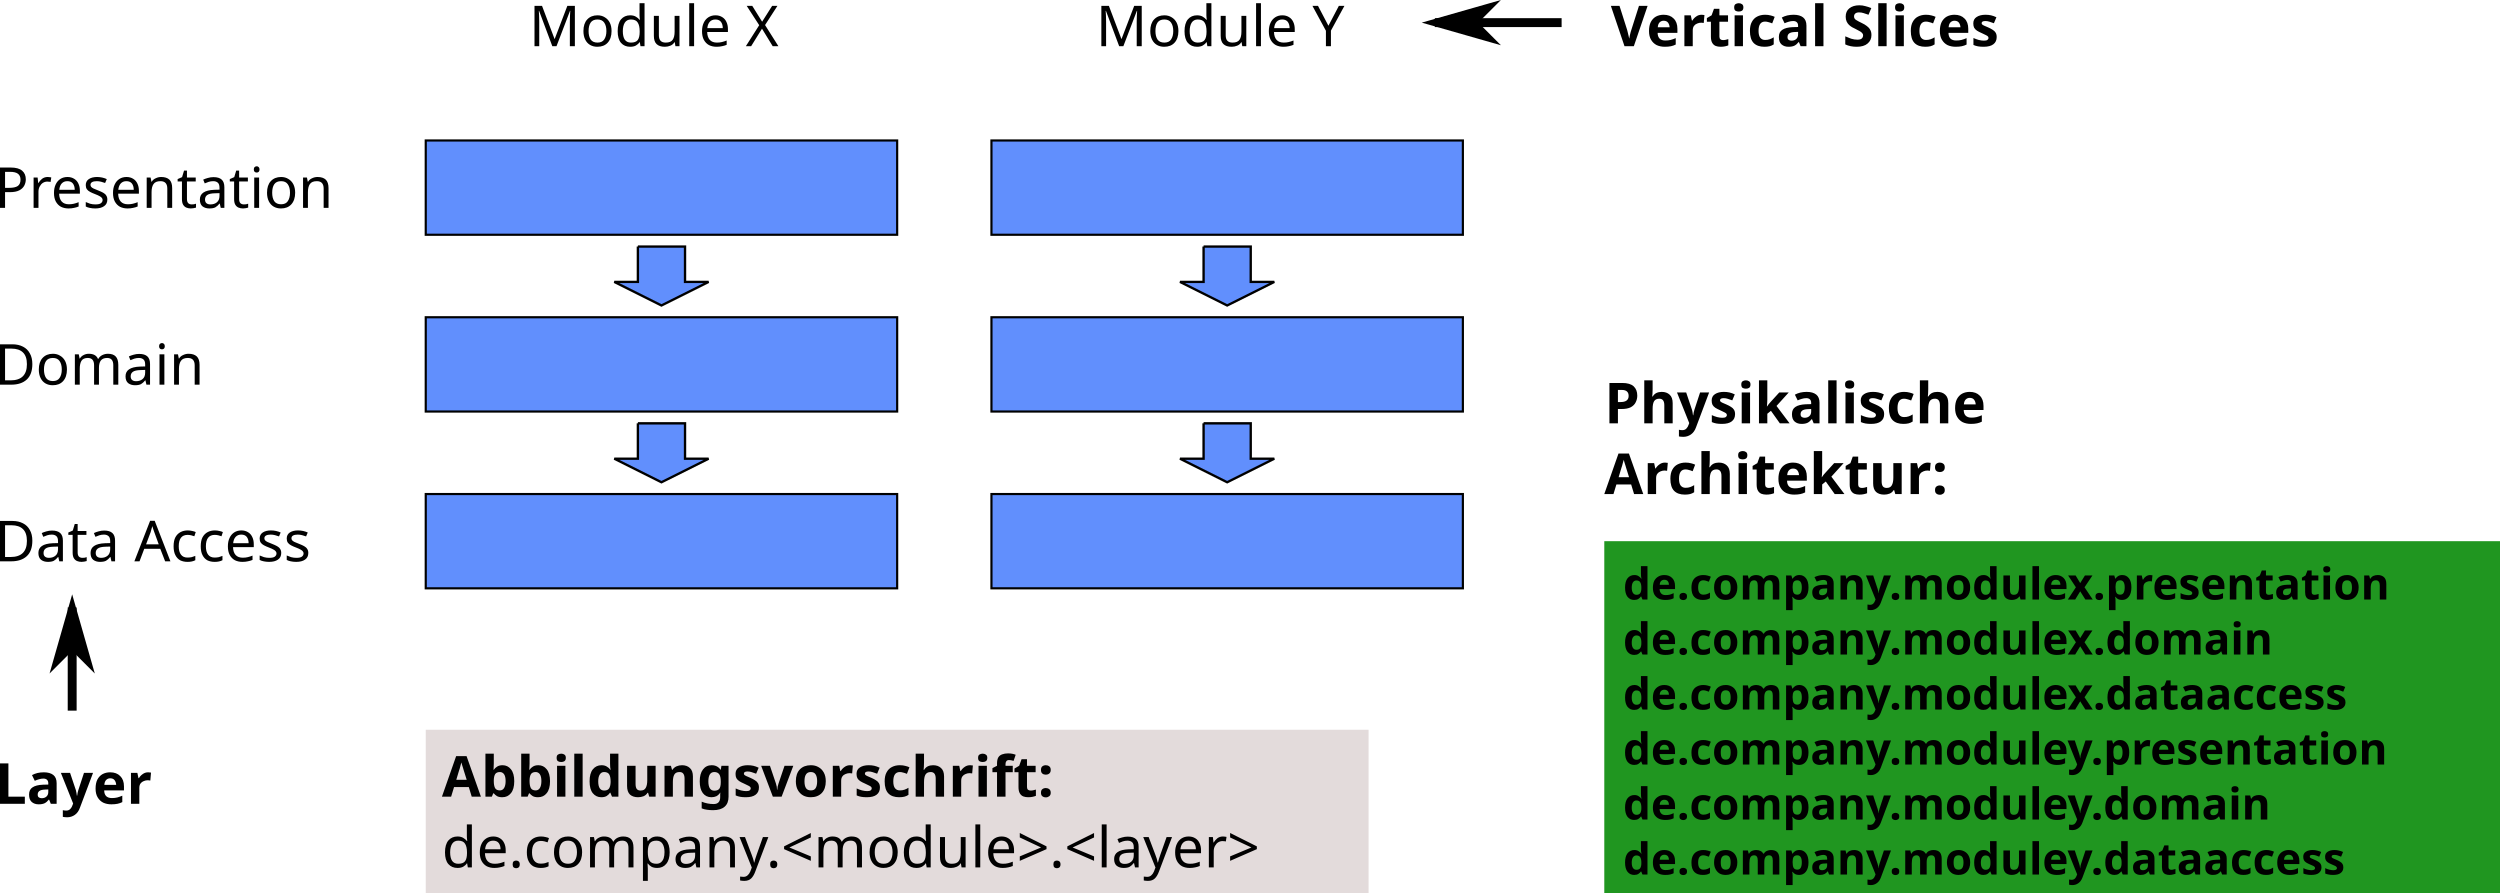
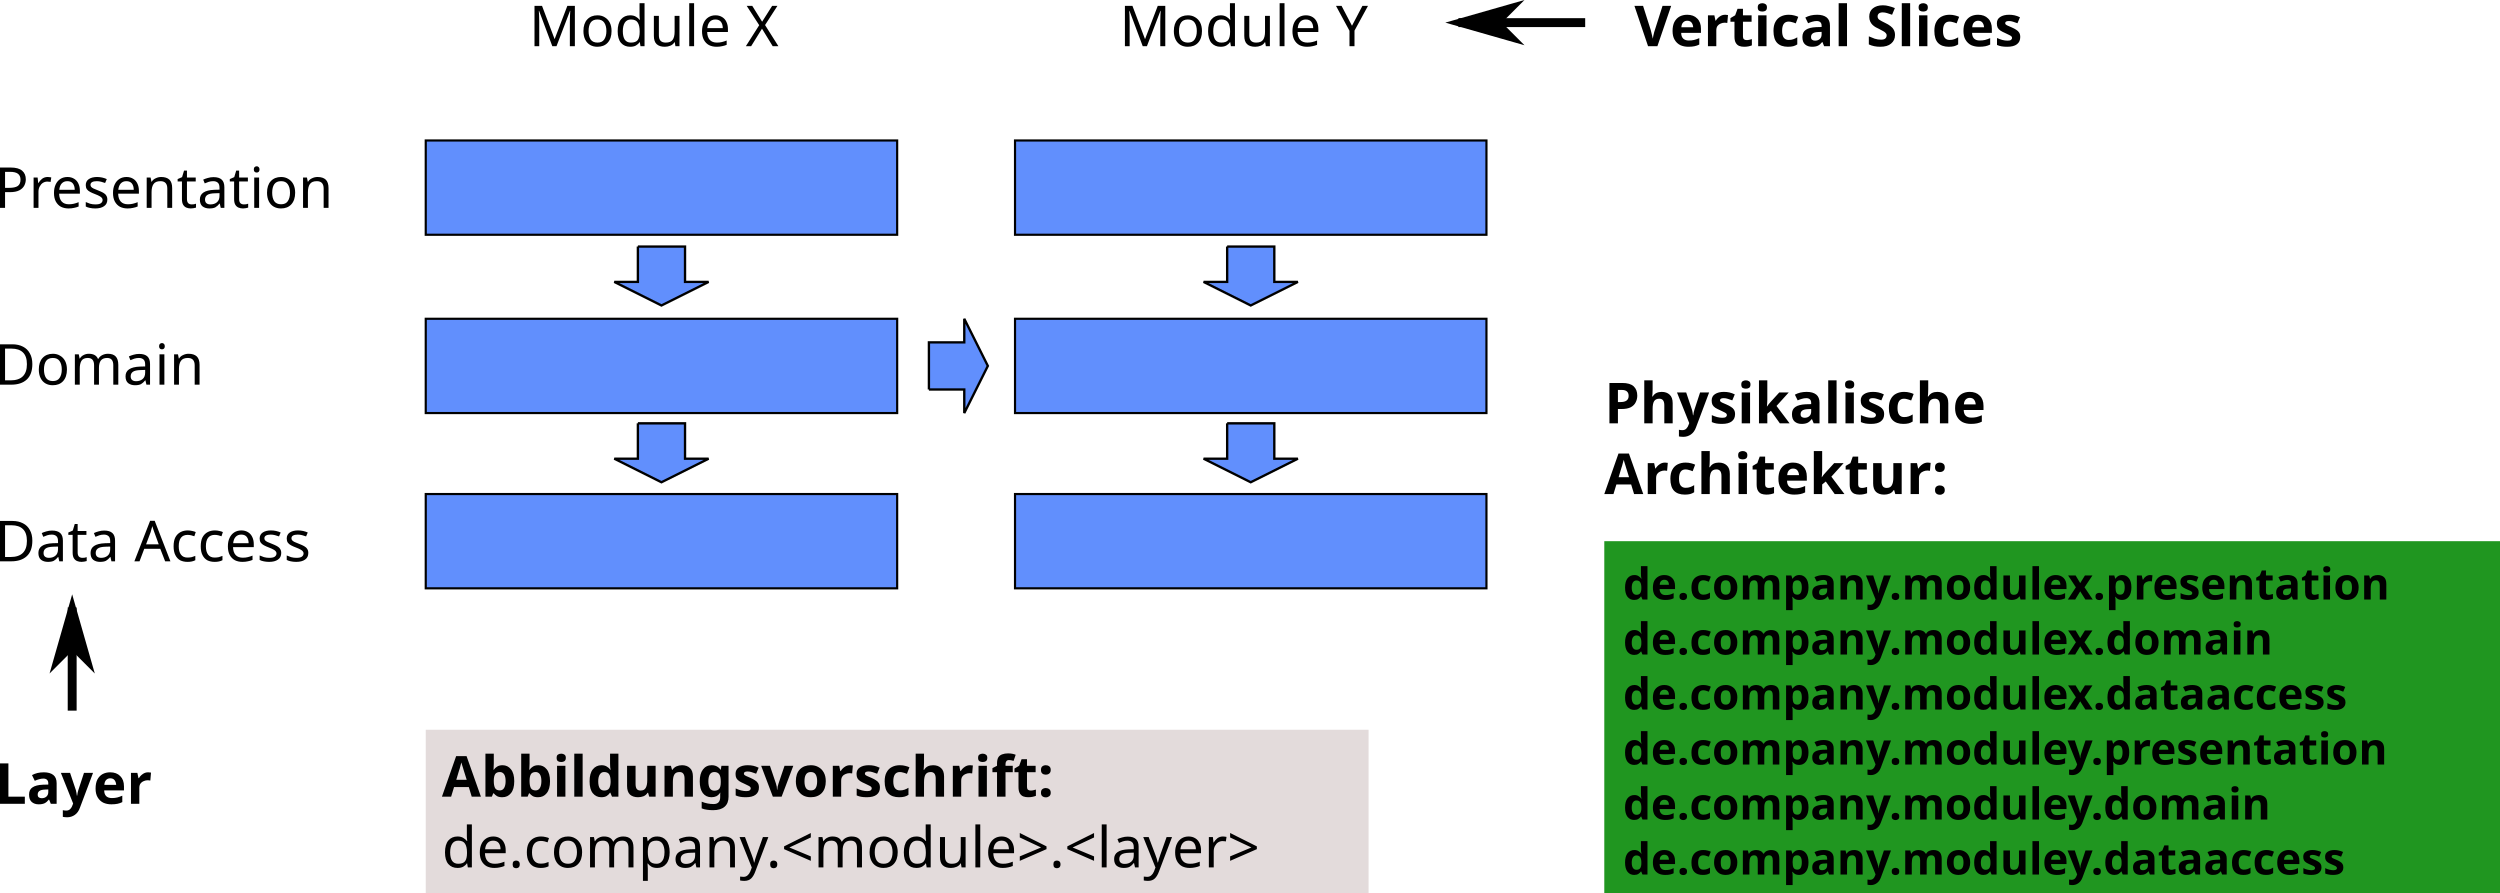
<svg xmlns="http://www.w3.org/2000/svg" width="280.623mm" height="100.135mm" viewBox="0 0 280.623 100.135" version="1.1" id="svg8">
  <defs id="defs2">
    <marker orient="auto" refY="0" refX="0" id="Arrow1Mend" style="overflow:visible">
      <path id="path29737" d="M 0,0 5,-5 -12.5,0 5,5 Z" style="fill:#000000;fill-opacity:1;fill-rule:evenodd;stroke:#000000;stroke-width:1pt;stroke-opacity:1" transform="matrix(-0.4,0,0,-0.4,-4,0)" />
    </marker>
    <marker orient="auto" refY="0" refX="0" id="Arrow1Send" style="overflow:visible">
      <path id="path29743" d="M 0,0 5,-5 -12.5,0 5,5 Z" style="fill:#000000;fill-opacity:1;fill-rule:evenodd;stroke:#000000;stroke-width:1pt;stroke-opacity:1" transform="matrix(-0.2,0,0,-0.2,-1.2,0)" />
    </marker>
    <marker orient="auto" refY="0" refX="0" id="Arrow2Send" style="overflow:visible">
      <path id="path29761" style="fill:#000000;fill-opacity:1;fill-rule:evenodd;stroke:#000000;stroke-width:0.625;stroke-linejoin:round;stroke-opacity:1" d="M 8.719,4.034 -2.207,0.016 8.719,-4.002 c -1.745,2.372 -1.735,5.617 -6e-7,8.035 z" transform="matrix(-0.3,0,0,-0.3,0.69,0)" />
    </marker>
    <marker orient="auto" refY="0" refX="0" id="Arrow2Mend" style="overflow:visible">
      <path id="path29755" style="fill:#000000;fill-opacity:1;fill-rule:evenodd;stroke:#000000;stroke-width:0.625;stroke-linejoin:round;stroke-opacity:1" d="M 8.719,4.034 -2.207,0.016 8.719,-4.002 c -1.745,2.372 -1.735,5.617 -6e-7,8.035 z" transform="scale(-0.6)" />
    </marker>
    <marker orient="auto" refY="0" refX="0" id="Arrow1Lend" style="overflow:visible">
      <path id="path29731" d="M 0,0 5,-5 -12.5,0 5,5 Z" style="fill:#000000;fill-opacity:1;fill-rule:evenodd;stroke:#000000;stroke-width:1pt;stroke-opacity:1" transform="matrix(-0.8,0,0,-0.8,-10,0)" />
    </marker>
    <marker orient="auto" refY="0" refX="0" id="Arrow1Mend-2" style="overflow:visible">
      <path id="path29737-0" d="M 0,0 5,-5 -12.5,0 5,5 Z" style="fill:#000000;fill-opacity:1;fill-rule:evenodd;stroke:#000000;stroke-width:1pt;stroke-opacity:1" transform="matrix(-0.4,0,0,-0.4,-4,0)" />
    </marker>
  </defs>
  <g id="layer1" transform="translate(-5.12734,-0.7733839)">
    <path style="fill:#618ffd;fill-opacity:1;stroke:#000000;stroke-width:0.244;stroke-miterlimit:4;stroke-dasharray:none;stroke-opacity:1" d="M 52.917,16.542 V 27.125 H 105.833 V 16.542 Z" id="rect3710" />
    <text xml:space="preserve" style="font-style:normal;font-variant:normal;font-weight:normal;font-stretch:normal;font-size:6.35px;line-height:1.25;font-family:sans-serif;-inkscape-font-specification:'sans-serif, Normal';font-variant-ligatures:normal;font-variant-caps:normal;font-variant-numeric:normal;font-feature-settings:normal;text-align:start;letter-spacing:0px;word-spacing:0px;writing-mode:lr-tb;text-anchor:start;fill:#000000;fill-opacity:1;stroke:none;stroke-width:0.265" x="4.507" y="24.109" id="text8984">
      <tspan id="tspan8982" x="4.507" y="24.109" style="font-style:normal;font-variant:normal;font-weight:normal;font-stretch:normal;font-size:6.35px;font-family:sans-serif;-inkscape-font-specification:'sans-serif, Normal';font-variant-ligatures:normal;font-variant-caps:normal;font-variant-numeric:normal;font-feature-settings:normal;text-align:start;writing-mode:lr-tb;text-anchor:start;stroke-width:0.265">Presentation</tspan>
    </text>
    <text xml:space="preserve" style="font-style:normal;font-variant:normal;font-weight:normal;font-stretch:normal;font-size:6.35px;line-height:1.25;font-family:sans-serif;-inkscape-font-specification:'sans-serif, Normal';font-variant-ligatures:normal;font-variant-caps:normal;font-variant-numeric:normal;font-feature-settings:normal;text-align:start;letter-spacing:0px;word-spacing:0px;writing-mode:lr-tb;text-anchor:start;fill:#000000;fill-opacity:1;stroke:none;stroke-width:0.265" x="4.507" y="43.953" id="text8984-5">
      <tspan id="tspan8982-7" x="4.507" y="43.953" style="font-style:normal;font-variant:normal;font-weight:normal;font-stretch:normal;font-size:6.35px;font-family:sans-serif;-inkscape-font-specification:'sans-serif, Normal';font-variant-ligatures:normal;font-variant-caps:normal;font-variant-numeric:normal;font-feature-settings:normal;text-align:start;writing-mode:lr-tb;text-anchor:start;stroke-width:0.265">Domain</tspan>
    </text>
    <text xml:space="preserve" style="font-style:normal;font-variant:normal;font-weight:normal;font-stretch:normal;font-size:6.35px;line-height:1.25;font-family:sans-serif;-inkscape-font-specification:'sans-serif, Normal';font-variant-ligatures:normal;font-variant-caps:normal;font-variant-numeric:normal;font-feature-settings:normal;text-align:start;letter-spacing:0px;word-spacing:0px;writing-mode:lr-tb;text-anchor:start;fill:#000000;fill-opacity:1;stroke:none;stroke-width:0.265" x="4.507" y="63.781" id="text8984-6">
      <tspan id="tspan8982-2" x="4.507" y="63.781" style="font-style:normal;font-variant:normal;font-weight:normal;font-stretch:normal;font-size:6.35px;font-family:sans-serif;-inkscape-font-specification:'sans-serif, Normal';font-variant-ligatures:normal;font-variant-caps:normal;font-variant-numeric:normal;font-feature-settings:normal;text-align:start;writing-mode:lr-tb;text-anchor:start;stroke-width:0.265">Data Access</tspan>
    </text>
    <text xml:space="preserve" style="font-style:normal;font-variant:normal;font-weight:bold;font-stretch:normal;font-size:6.35px;line-height:1.25;font-family:sans-serif;-inkscape-font-specification:'sans-serif, Bold';font-variant-ligatures:normal;font-variant-caps:normal;font-variant-numeric:normal;font-feature-settings:normal;text-align:start;letter-spacing:0px;word-spacing:0px;writing-mode:lr-tb;text-anchor:start;fill:#000000;fill-opacity:1;stroke:none;stroke-width:0.265" x="4.538" y="90.996" id="text9022">
      <tspan id="tspan9020" x="4.538" y="90.996" style="font-style:normal;font-variant:normal;font-weight:bold;font-stretch:normal;font-size:6.35px;font-family:sans-serif;-inkscape-font-specification:'sans-serif, Bold';font-variant-ligatures:normal;font-variant-caps:normal;font-variant-numeric:normal;font-feature-settings:normal;text-align:start;writing-mode:lr-tb;text-anchor:start;stroke-width:0.265">Layer</tspan>
    </text>
    <text xml:space="preserve" style="font-style:normal;font-variant:normal;font-weight:normal;font-stretch:normal;font-size:6.35px;line-height:1.25;font-family:sans-serif;-inkscape-font-specification:'sans-serif, Normal';font-variant-ligatures:normal;font-variant-caps:normal;font-variant-numeric:normal;font-feature-settings:normal;text-align:start;letter-spacing:0px;word-spacing:0px;writing-mode:lr-tb;text-anchor:start;fill:#000000;fill-opacity:1;stroke:none;stroke-width:0.265" x="64.517" y="5.96" id="text9026">
      <tspan id="tspan9024" x="64.517" y="5.96" style="stroke-width:0.265">Module X</tspan>
    </text>
-     <text xml:space="preserve" style="font-style:normal;font-variant:normal;font-weight:normal;font-stretch:normal;font-size:6.35px;line-height:1.25;font-family:sans-serif;-inkscape-font-specification:'sans-serif, Normal';font-variant-ligatures:normal;font-variant-caps:normal;font-variant-numeric:normal;font-feature-settings:normal;text-align:start;letter-spacing:0px;word-spacing:0px;writing-mode:lr-tb;text-anchor:start;fill:#000000;fill-opacity:1;stroke:none;stroke-width:0.265" x="128.144" y="5.96" id="text9030">
-       <tspan id="tspan9028" x="128.144" y="5.96" style="stroke-width:0.265">Module Y</tspan>
+     <text xml:space="preserve" style="font-style:normal;font-variant:normal;font-weight:normal;font-stretch:normal;font-size:6.35px;line-height:1.25;font-family:sans-serif;-inkscape-font-specification:'sans-serif, Normal';font-variant-ligatures:normal;font-variant-caps:normal;font-variant-numeric:normal;font-feature-settings:normal;text-align:start;letter-spacing:0px;word-spacing:0px;writing-mode:lr-tb;text-anchor:start;fill:#000000;fill-opacity:1;stroke:none;stroke-width:0.265" x="130.79" y="5.96" id="text9030">
+       <tspan id="tspan9028" x="130.79" y="5.96" style="stroke-width:0.265">Module Y</tspan>
    </text>
-     <text xml:space="preserve" style="font-style:normal;font-variant:normal;font-weight:normal;font-stretch:normal;font-size:6.35px;line-height:1.25;font-family:sans-serif;-inkscape-font-specification:'sans-serif, Normal';font-variant-ligatures:normal;font-variant-caps:normal;font-variant-numeric:normal;font-feature-settings:normal;text-align:start;letter-spacing:0px;word-spacing:0px;writing-mode:lr-tb;text-anchor:start;fill:#000000;fill-opacity:1;stroke:none;stroke-width:0.265" x="185.944" y="5.96" id="text9034">
-       <tspan id="tspan9032" x="185.944" y="5.96" style="font-style:normal;font-variant:normal;font-weight:bold;font-stretch:normal;font-size:6.35px;font-family:sans-serif;-inkscape-font-specification:'sans-serif, Bold';font-variant-ligatures:normal;font-variant-caps:normal;font-variant-numeric:normal;font-feature-settings:normal;text-align:start;writing-mode:lr-tb;text-anchor:start;stroke-width:0.265">Vertical Slices</tspan>
+     <text xml:space="preserve" style="font-style:normal;font-variant:normal;font-weight:normal;font-stretch:normal;font-size:6.35px;line-height:1.25;font-family:sans-serif;-inkscape-font-specification:'sans-serif, Normal';font-variant-ligatures:normal;font-variant-caps:normal;font-variant-numeric:normal;font-feature-settings:normal;text-align:start;letter-spacing:0px;word-spacing:0px;writing-mode:lr-tb;text-anchor:start;fill:#000000;fill-opacity:1;stroke:none;stroke-width:0.265" x="188.589" y="5.96" id="text9034">
+       <tspan id="tspan9032" x="188.589" y="5.96" style="font-style:normal;font-variant:normal;font-weight:bold;font-stretch:normal;font-size:6.35px;font-family:sans-serif;-inkscape-font-specification:'sans-serif, Bold';font-variant-ligatures:normal;font-variant-caps:normal;font-variant-numeric:normal;font-feature-settings:normal;text-align:start;writing-mode:lr-tb;text-anchor:start;stroke-width:0.265">Vertical Slices</tspan>
    </text>
    <path style="fill:#618ffd;fill-opacity:1;stroke:#000000;stroke-width:0.265px;stroke-linecap:butt;stroke-linejoin:miter;stroke-opacity:1" d="m 76.729,28.448 h 5.292 v 3.969 h 2.646 L 79.375,35.063 74.083,32.417 h 2.646 v -3.969" id="path29658" />
-     <path style="fill:#618ffd;fill-opacity:1;stroke:#000000;stroke-width:0.244;stroke-miterlimit:4;stroke-dasharray:none;stroke-opacity:1" d="m 52.917,36.385 v 10.583 h 52.917 V 36.385 Z" id="rect3710-7" />
+     <path style="fill:#618ffd;fill-opacity:1;stroke:#000000;stroke-width:0.244;stroke-miterlimit:4;stroke-dasharray:none;stroke-opacity:1" d="m 52.917,36.556 v 10.583 h 52.917 V 36.556 Z" id="rect3710-7" />
    <path style="fill:#618ffd;fill-opacity:1;stroke:#000000;stroke-width:0.265px;stroke-linecap:butt;stroke-linejoin:miter;stroke-opacity:1" d="m 76.729,48.292 h 5.292 v 3.969 h 2.646 l -5.292,2.646 -5.292,-2.646 h 2.646 v -3.969" id="path29658-4" />
    <path style="fill:#618ffd;fill-opacity:1;stroke:#000000;stroke-width:0.244;stroke-miterlimit:4;stroke-dasharray:none;stroke-opacity:1" d="M 52.917,56.229 V 66.813 H 105.833 V 56.229 Z" id="rect3710-7-8" />
-     <path style="fill:#618ffd;fill-opacity:1;stroke:#000000;stroke-width:0.244;stroke-miterlimit:4;stroke-dasharray:none;stroke-opacity:1" d="m 116.417,16.542 v 10.583 h 52.917 V 16.542 Z" id="rect3710-5" />
-     <path style="fill:#618ffd;fill-opacity:1;stroke:#000000;stroke-width:0.265px;stroke-linecap:butt;stroke-linejoin:miter;stroke-opacity:1" d="m 140.229,28.448 h 5.292 v 3.969 h 2.646 l -5.292,2.646 -5.292,-2.646 h 2.646 v -3.969" id="path29658-2" />
-     <path style="fill:#618ffd;fill-opacity:1;stroke:#000000;stroke-width:0.244;stroke-miterlimit:4;stroke-dasharray:none;stroke-opacity:1" d="m 116.417,36.385 v 10.583 h 52.917 V 36.385 Z" id="rect3710-7-83" />
-     <path style="fill:#618ffd;fill-opacity:1;stroke:#000000;stroke-width:0.265px;stroke-linecap:butt;stroke-linejoin:miter;stroke-opacity:1" d="m 140.229,48.292 h 5.292 v 3.969 h 2.646 l -5.292,2.646 -5.292,-2.646 h 2.646 v -3.969" id="path29658-4-5" />
-     <path style="fill:#618ffd;fill-opacity:1;stroke:#000000;stroke-width:0.244;stroke-miterlimit:4;stroke-dasharray:none;stroke-opacity:1" d="m 116.417,56.229 v 10.583 h 52.917 V 56.229 Z" id="rect3710-7-8-6" />
+     <path style="fill:#618ffd;fill-opacity:1;stroke:#000000;stroke-width:0.244;stroke-miterlimit:4;stroke-dasharray:none;stroke-opacity:1" d="m 119.063,16.542 v 10.583 h 52.917 V 16.542 Z" id="rect3710-5" />
+     <path style="fill:#618ffd;fill-opacity:1;stroke:#000000;stroke-width:0.265px;stroke-linecap:butt;stroke-linejoin:miter;stroke-opacity:1" d="m 142.875,28.448 h 5.292 v 3.969 h 2.646 l -5.292,2.646 -5.292,-2.646 h 2.646 v -3.969" id="path29658-2" />
+     <path style="fill:#618ffd;fill-opacity:1;stroke:#000000;stroke-width:0.244;stroke-miterlimit:4;stroke-dasharray:none;stroke-opacity:1" d="m 119.063,36.556 v 10.583 h 52.917 V 36.556 Z" id="rect3710-7-83" />
+     <path style="fill:#618ffd;fill-opacity:1;stroke:#000000;stroke-width:0.265px;stroke-linecap:butt;stroke-linejoin:miter;stroke-opacity:1" d="m 142.875,48.292 h 5.292 v 3.969 h 2.646 l -5.292,2.646 -5.292,-2.646 h 2.646 v -3.969" id="path29658-4-5" />
+     <path style="fill:#618ffd;fill-opacity:1;stroke:#000000;stroke-width:0.244;stroke-miterlimit:4;stroke-dasharray:none;stroke-opacity:1" d="m 119.063,56.229 v 10.583 h 52.917 V 56.229 Z" id="rect3710-7-8-6" />
    <path style="fill:none;stroke:#000000;stroke-width:1;stroke-linecap:square;stroke-linejoin:miter;stroke-miterlimit:3.5;stroke-dasharray:none;stroke-opacity:1;marker-end:url(#Arrow1Mend)" d="M 13.229,80.042 V 69.458" id="path29726" />
-     <path style="fill:none;stroke:#000000;stroke-width:1;stroke-linecap:square;stroke-linejoin:miter;stroke-miterlimit:3.5;stroke-dasharray:none;stroke-opacity:1;marker-end:url(#Arrow1Mend-2)" d="M 179.917,3.313 H 166.688" id="path29726-9" />
+     <path style="fill:none;stroke:#000000;stroke-width:1;stroke-linecap:square;stroke-linejoin:miter;stroke-miterlimit:3.5;stroke-dasharray:none;stroke-opacity:1;marker-end:url(#Arrow1Mend-2)" d="M 182.563,3.313 H 169.333" id="path29726-9" />
    <rect style="fill:#e3dbdb;fill-opacity:1;stroke:none;stroke-width:1;stroke-linecap:square;stroke-miterlimit:3.5;stroke-dasharray:none;stroke-opacity:1" id="rect31472" width="105.833" height="18.521" x="52.917" y="82.688" />
    <text xml:space="preserve" style="font-style:normal;font-variant:normal;font-weight:normal;font-stretch:normal;font-size:6.35px;line-height:1.25;font-family:sans-serif;-inkscape-font-specification:'sans-serif, Normal';font-variant-ligatures:normal;font-variant-caps:normal;font-variant-numeric:normal;font-feature-settings:normal;text-align:start;letter-spacing:0px;word-spacing:0px;writing-mode:lr-tb;text-anchor:start;fill:#000000;fill-opacity:1;stroke:none;stroke-width:0.265" x="54.734" y="90.198" id="text31468">
      <tspan id="tspan31466" x="54.734" y="90.198" style="font-style:normal;font-variant:normal;font-weight:bold;font-stretch:normal;font-size:6.35px;font-family:sans-serif;-inkscape-font-specification:'sans-serif, Bold';font-variant-ligatures:normal;font-variant-caps:normal;font-variant-numeric:normal;font-feature-settings:normal;text-align:start;writing-mode:lr-tb;text-anchor:start;stroke-width:0.265">Abbildungsvorschrift:</tspan>
      <tspan x="54.734" y="98.135" style="stroke-width:0.265" id="tspan31470">de.company.&lt;module&gt;.&lt;layer&gt;</tspan>
    </text>
    <text xml:space="preserve" style="font-style:normal;font-variant:normal;font-weight:normal;font-stretch:normal;font-size:6.35px;line-height:1.25;font-family:sans-serif;-inkscape-font-specification:'sans-serif, Normal';font-variant-ligatures:normal;font-variant-caps:normal;font-variant-numeric:normal;font-feature-settings:normal;text-align:start;letter-spacing:0px;word-spacing:0px;writing-mode:lr-tb;text-anchor:start;fill:#000000;fill-opacity:1;stroke:none;stroke-width:0.265" x="185.208" y="48.292" id="text32178">
      <tspan id="tspan32176" x="185.208" y="48.292" style="font-style:normal;font-variant:normal;font-weight:bold;font-stretch:normal;font-size:6.35px;font-family:sans-serif;-inkscape-font-specification:'sans-serif, Bold';font-variant-ligatures:normal;font-variant-caps:normal;font-variant-numeric:normal;font-feature-settings:normal;text-align:start;writing-mode:lr-tb;text-anchor:start;stroke-width:0.265">Physikalische</tspan>
      <tspan x="185.208" y="56.229" style="font-style:normal;font-variant:normal;font-weight:bold;font-stretch:normal;font-size:6.35px;font-family:sans-serif;-inkscape-font-specification:'sans-serif, Bold';font-variant-ligatures:normal;font-variant-caps:normal;font-variant-numeric:normal;font-feature-settings:normal;text-align:start;writing-mode:lr-tb;text-anchor:start;stroke-width:0.265" id="tspan32180">Architektur:</tspan>
    </text>
    <rect style="fill:#209620;fill-opacity:1;stroke:none;stroke-width:1;stroke-linecap:square;stroke-miterlimit:3.5;stroke-dasharray:none;stroke-opacity:1" id="rect32198" width="100.542" height="39.688" x="185.208" y="61.521" />
    <text xml:space="preserve" style="font-style:normal;font-variant:normal;font-weight:bold;font-stretch:normal;font-size:4.939px;line-height:1.25;font-family:sans-serif;-inkscape-font-specification:'sans-serif, Bold';font-variant-ligatures:normal;font-variant-caps:normal;font-variant-numeric:normal;font-feature-settings:normal;text-align:start;letter-spacing:0px;word-spacing:0px;writing-mode:lr-tb;text-anchor:start;fill:#000000;fill-opacity:1;stroke:none;stroke-width:0.265" x="187.32" y="68.068" id="text32184">
      <tspan id="tspan32186" style="font-style:normal;font-variant:normal;font-weight:bold;font-stretch:normal;font-size:4.939px;font-family:sans-serif;-inkscape-font-specification:'sans-serif, Bold';font-variant-ligatures:normal;font-variant-caps:normal;font-variant-numeric:normal;font-feature-settings:normal;text-align:start;writing-mode:lr-tb;text-anchor:start" x="187.32" y="68.068">de.company.modulex.presentation</tspan>
      <tspan id="tspan32188" style="font-style:normal;font-variant:normal;font-weight:bold;font-stretch:normal;font-size:4.939px;font-family:sans-serif;-inkscape-font-specification:'sans-serif, Bold';font-variant-ligatures:normal;font-variant-caps:normal;font-variant-numeric:normal;font-feature-settings:normal;text-align:start;writing-mode:lr-tb;text-anchor:start" x="187.32" y="74.242">de.company.modulex.domain</tspan>
      <tspan id="tspan32190" style="font-style:normal;font-variant:normal;font-weight:bold;font-stretch:normal;font-size:4.939px;font-family:sans-serif;-inkscape-font-specification:'sans-serif, Bold';font-variant-ligatures:normal;font-variant-caps:normal;font-variant-numeric:normal;font-feature-settings:normal;text-align:start;writing-mode:lr-tb;text-anchor:start" x="187.32" y="80.415">de.company.modulex.dataaccess</tspan>
      <tspan id="tspan32192" style="font-style:normal;font-variant:normal;font-weight:bold;font-stretch:normal;font-size:4.939px;font-family:sans-serif;-inkscape-font-specification:'sans-serif, Bold';font-variant-ligatures:normal;font-variant-caps:normal;font-variant-numeric:normal;font-feature-settings:normal;text-align:start;writing-mode:lr-tb;text-anchor:start" x="187.32" y="86.589">de.company.moduley.presentation</tspan>
      <tspan id="tspan32194" style="font-style:normal;font-variant:normal;font-weight:bold;font-stretch:normal;font-size:4.939px;font-family:sans-serif;-inkscape-font-specification:'sans-serif, Bold';font-variant-ligatures:normal;font-variant-caps:normal;font-variant-numeric:normal;font-feature-settings:normal;text-align:start;writing-mode:lr-tb;text-anchor:start" x="187.32" y="92.763">de.company.moduley.domain</tspan>
      <tspan id="tspan32196" style="font-style:normal;font-variant:normal;font-weight:bold;font-stretch:normal;font-size:4.939px;font-family:sans-serif;-inkscape-font-specification:'sans-serif, Bold';font-variant-ligatures:normal;font-variant-caps:normal;font-variant-numeric:normal;font-feature-settings:normal;text-align:start;writing-mode:lr-tb;text-anchor:start" x="187.32" y="98.936">de.company.moduley.dataaccess</tspan>
    </text>
+     <path style="fill:#618ffd;fill-opacity:1;stroke:#000000;stroke-width:0.265px;stroke-linecap:butt;stroke-linejoin:miter;stroke-opacity:1" d="m 109.397,44.494 v -5.292 h 3.969 v -2.646 l 2.646,5.292 -2.646,5.292 v -2.646 h -3.969" id="path29658-4-5-6" />
  </g>
</svg>
